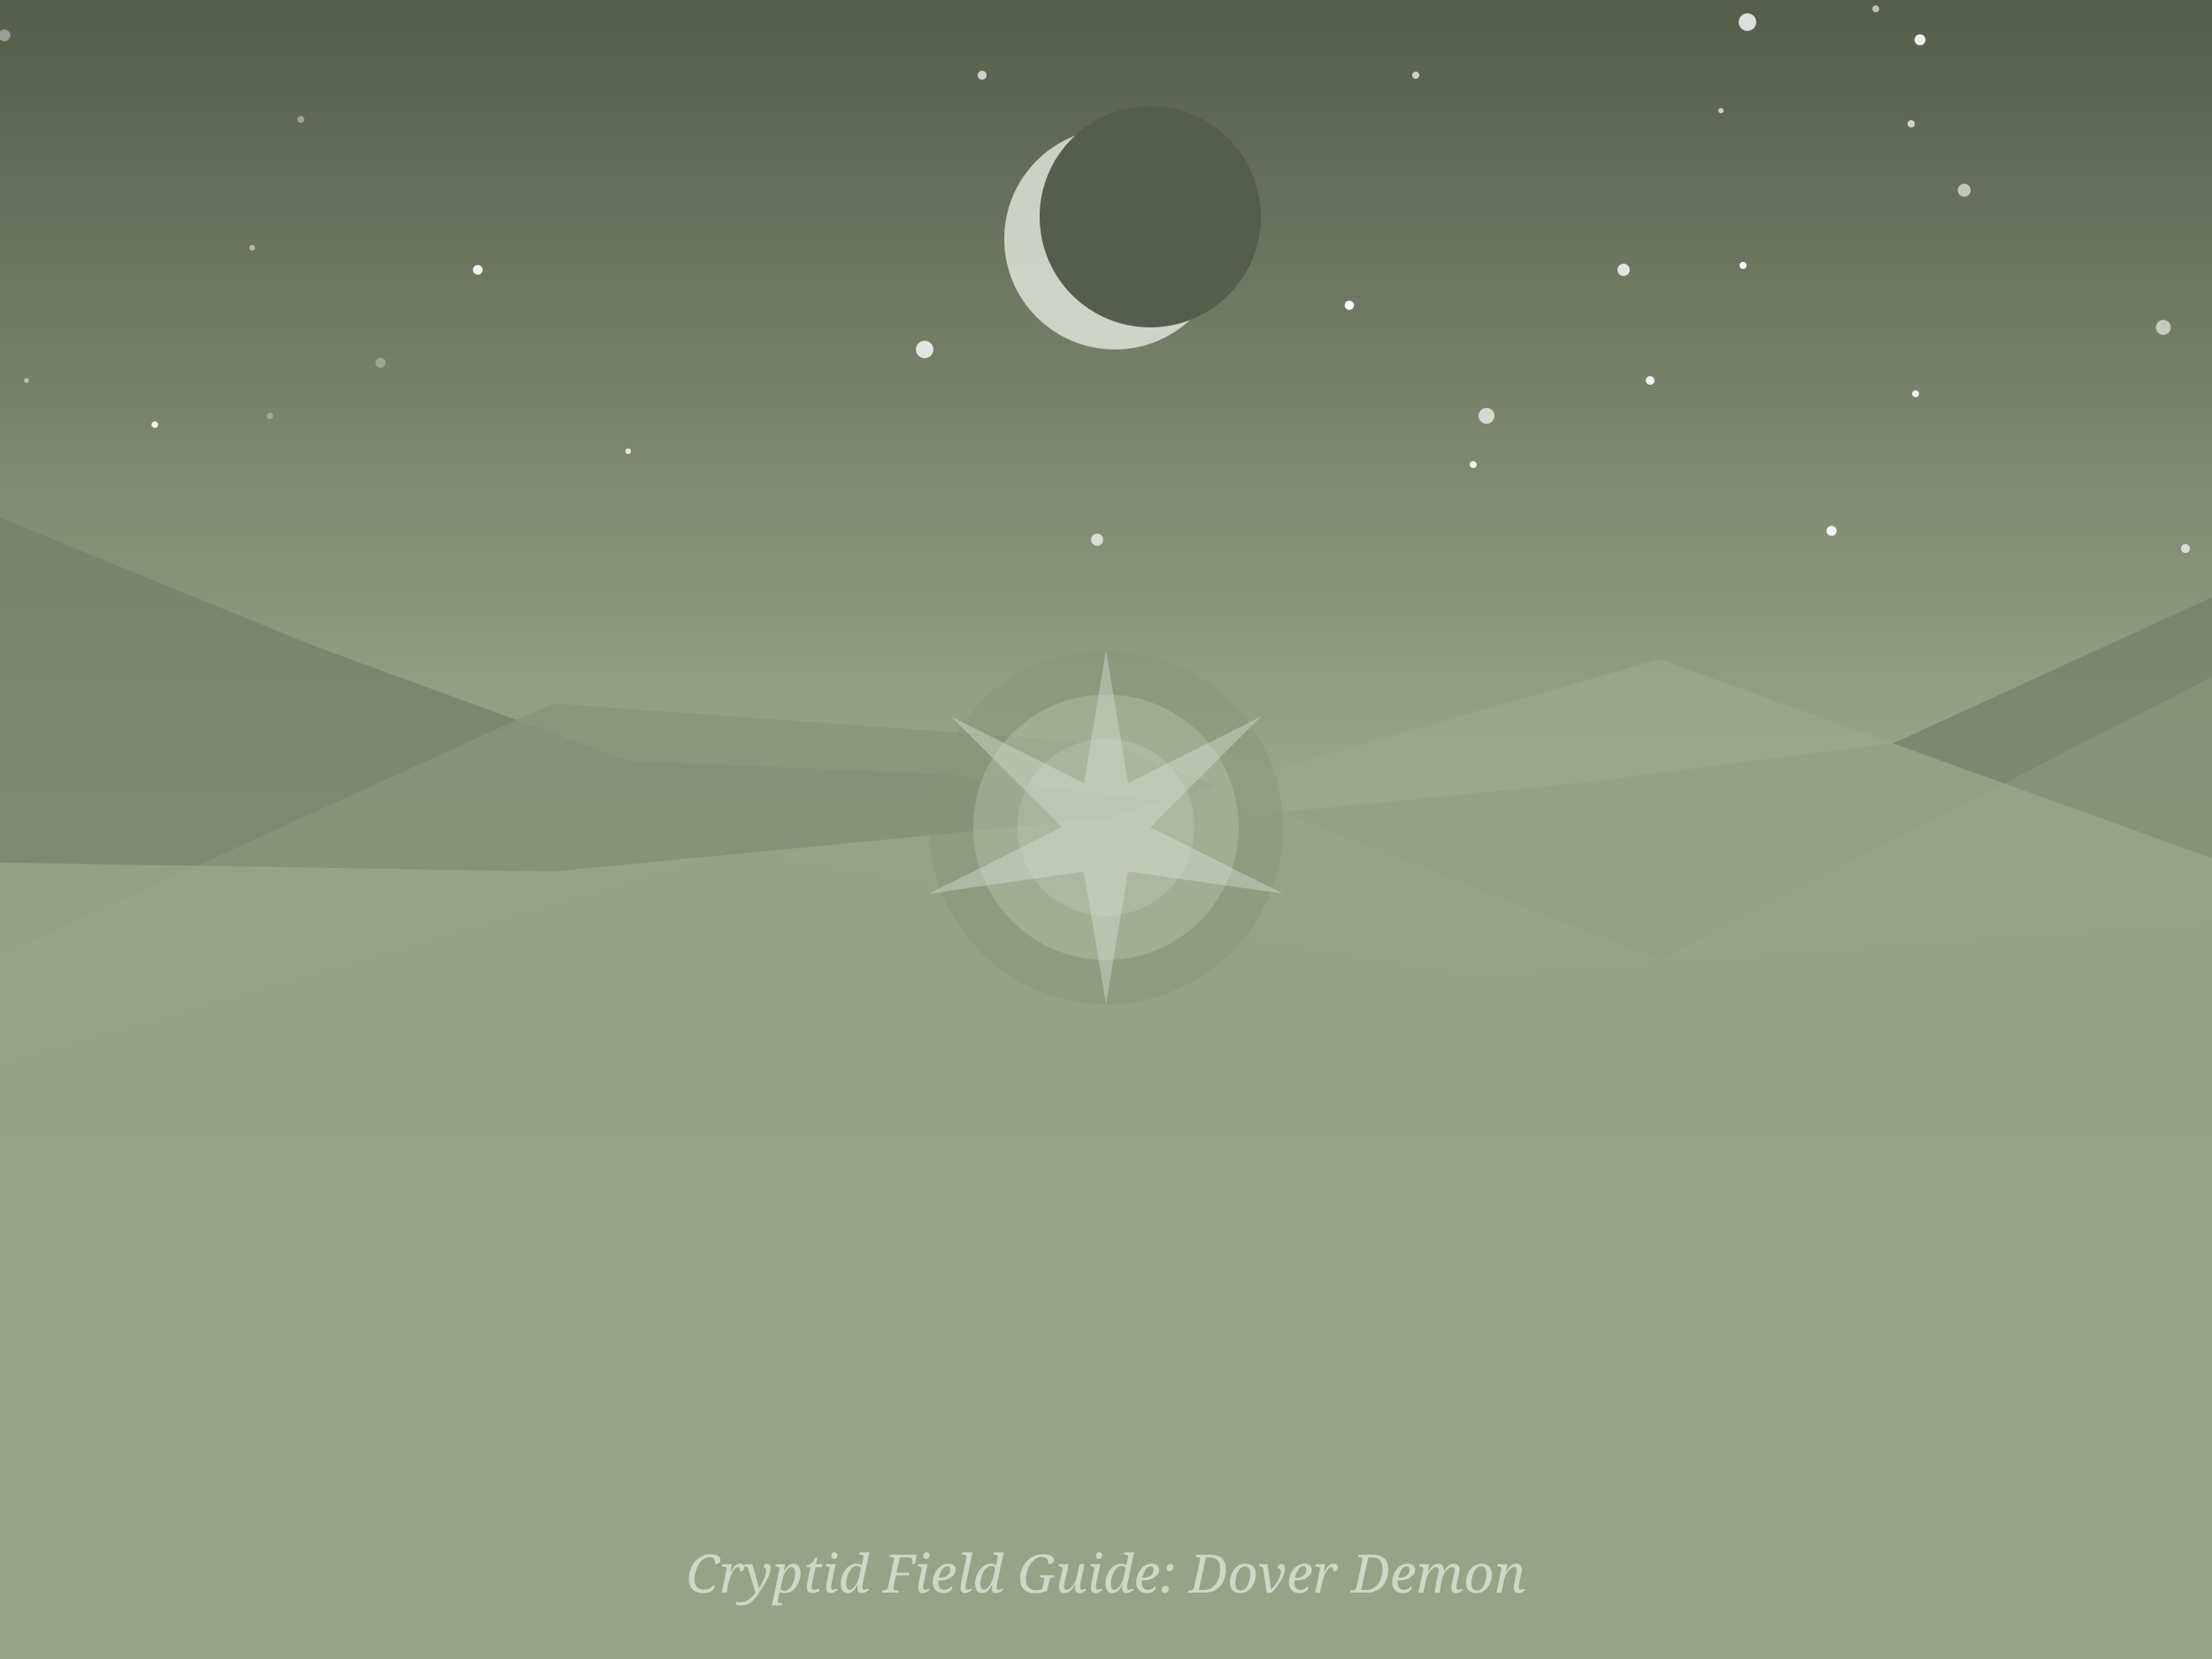
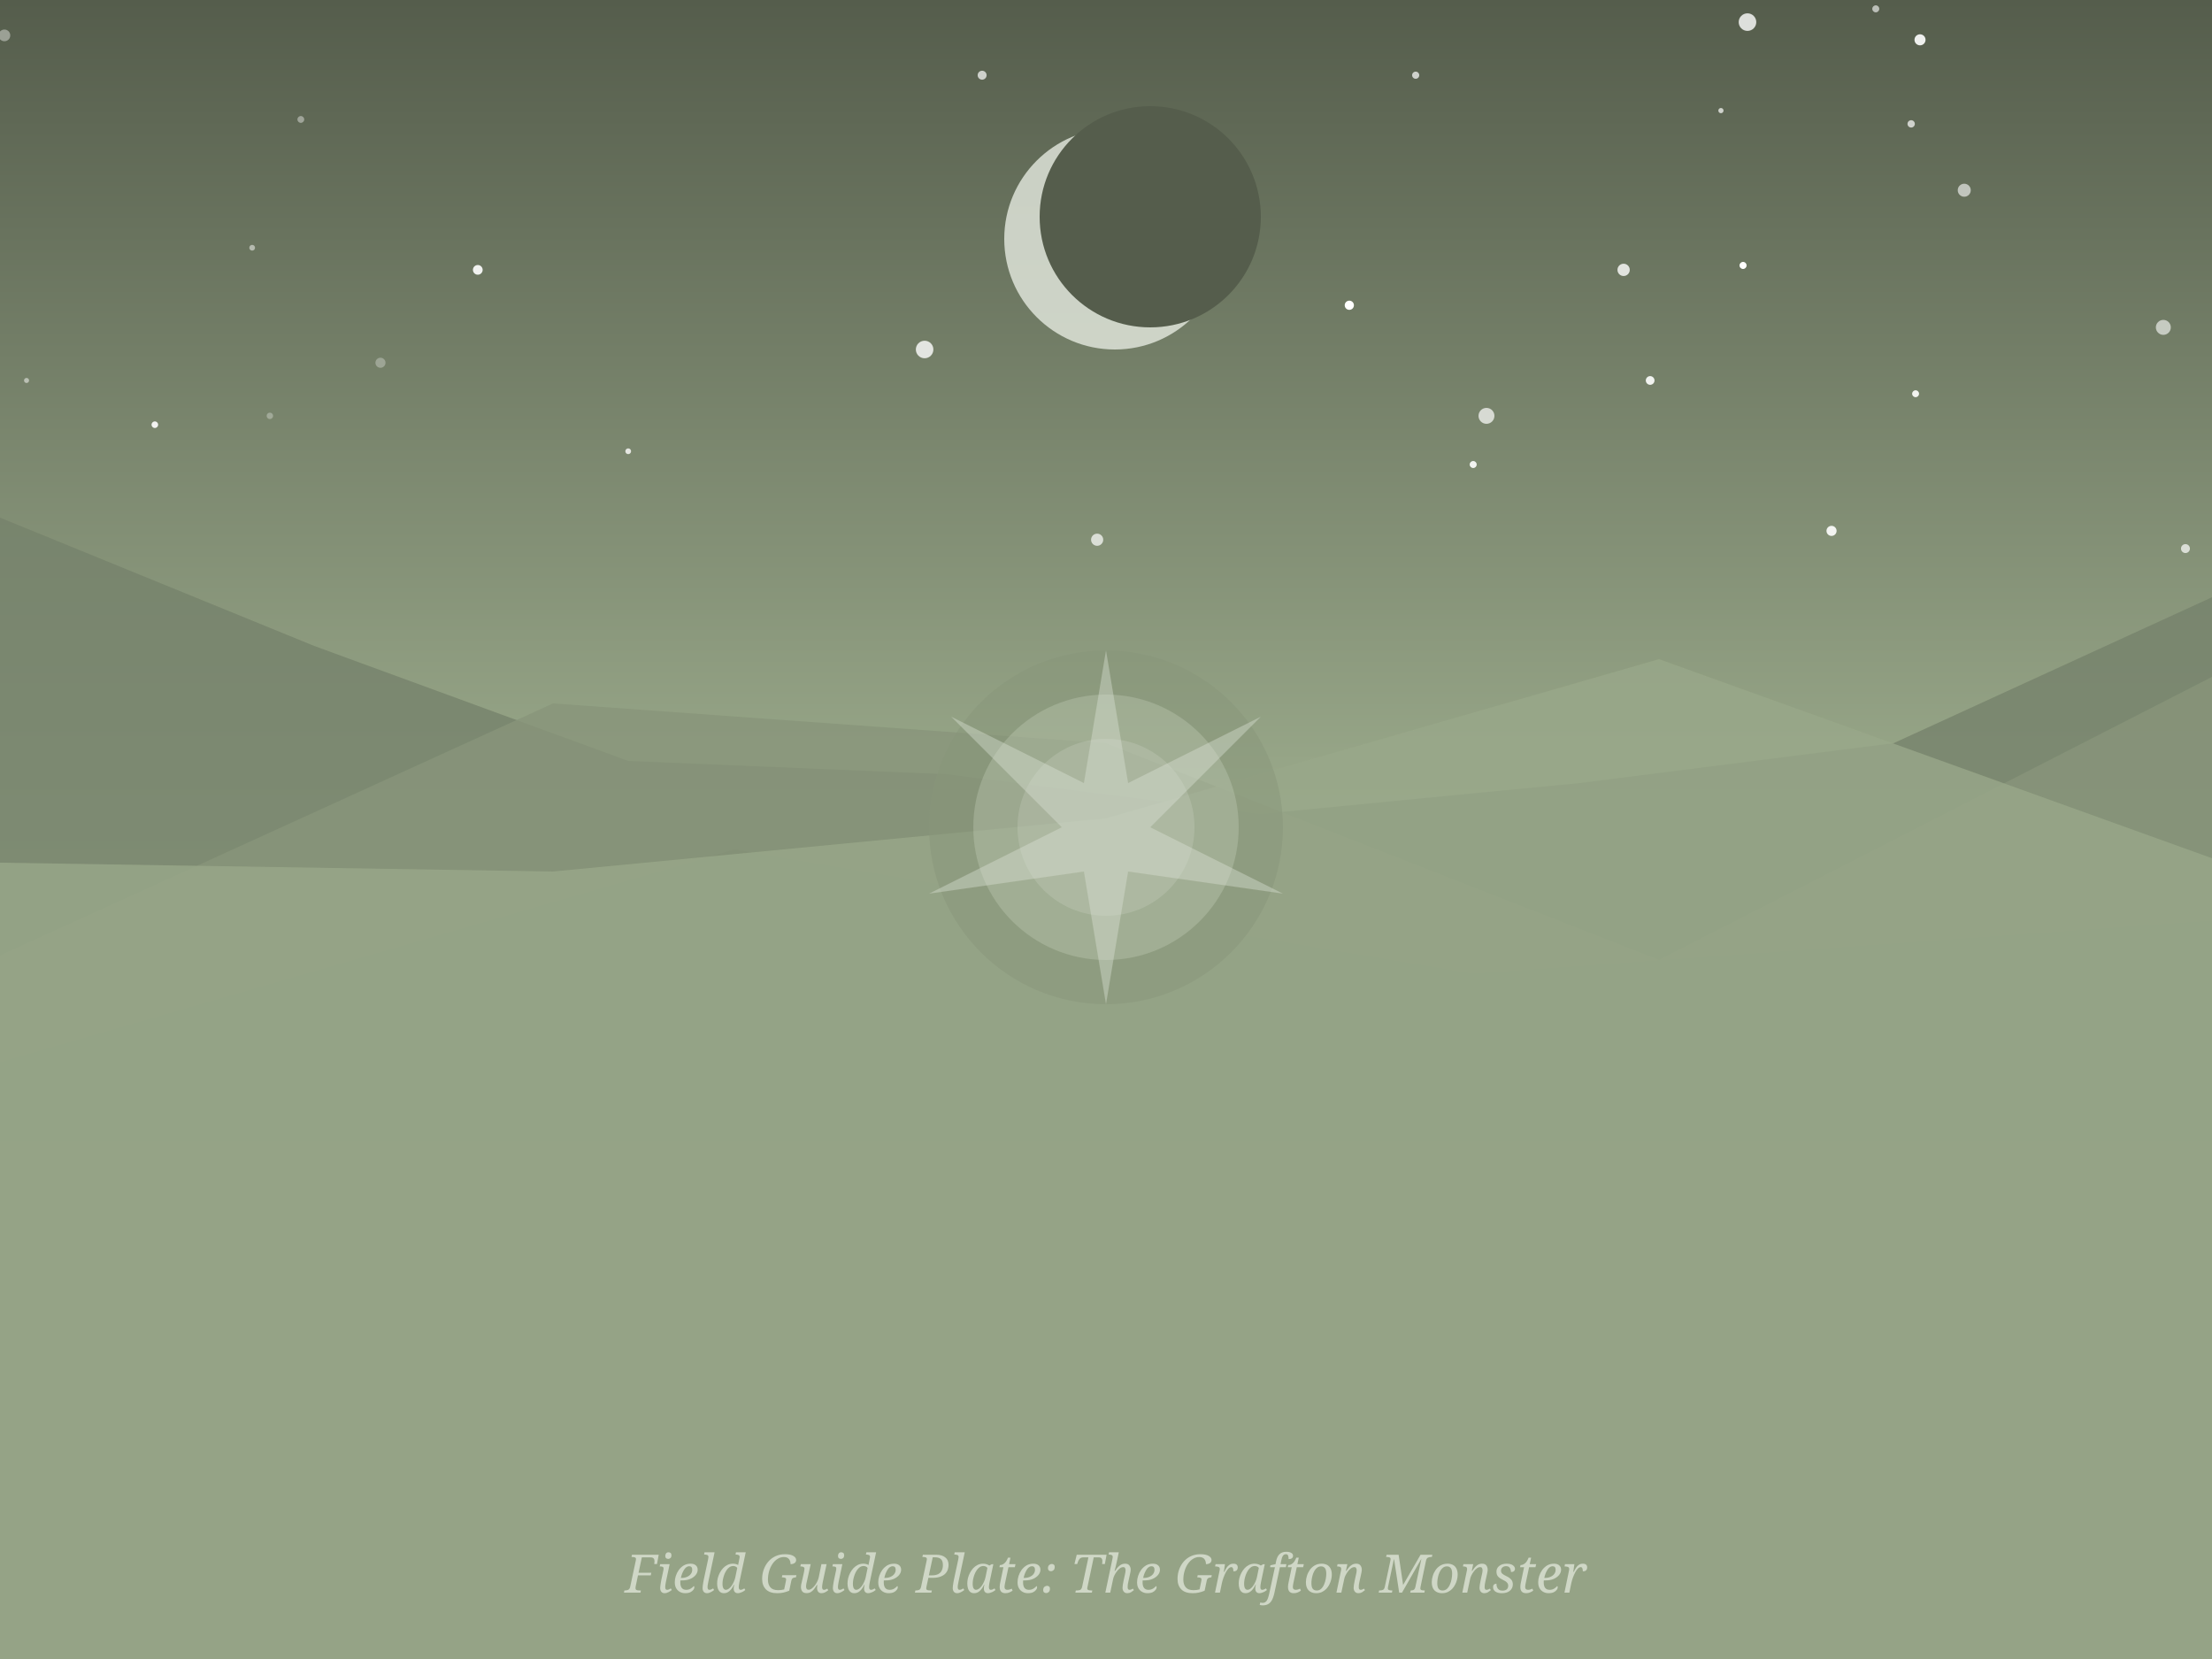
<svg xmlns="http://www.w3.org/2000/svg" viewBox="0 0 500 375" width="500" height="375">
  <defs>
    <linearGradient id="sky-pine-dover-demon" x1="0" y1="0" x2="0" y2="1">
      <stop offset="0%" stop-color="#555d4c" />
      <stop offset="60%" stop-color="#aabb99" />
      <stop offset="100%" stop-color="#ccd6c1" />
    </linearGradient>
  </defs>
  <rect width="500" height="375" fill="url(#sky-pine-dover-demon)" />
  <circle cx="432" cy="28" r="0.829" fill="white" opacity="0.7" />
  <circle cx="248" cy="122" r="1.375" fill="white" opacity="0.7" />
  <circle cx="320" cy="17" r="0.808" fill="white" opacity="0.7" />
  <circle cx="373" cy="86" r="0.985" fill="white" opacity="0.9" />
  <circle cx="394" cy="60" r="0.799" fill="white" opacity="1.0" />
  <circle cx="142" cy="102" r="0.649" fill="white" opacity="0.8" />
  <circle cx="108" cy="61" r="1.1" fill="white" opacity="0.9" />
  <circle cx="494" cy="124" r="1.01" fill="white" opacity="0.7" />
  <circle cx="1" cy="8" r="1.324" fill="white" opacity="0.4" />
  <circle cx="222" cy="17" r="1.012" fill="white" opacity="0.7" />
  <circle cx="86" cy="82" r="1.138" fill="white" opacity="0.3" />
  <circle cx="489" cy="74" r="1.692" fill="white" opacity="0.6" />
  <circle cx="367" cy="61" r="1.391" fill="white" opacity="0.8" />
  <circle cx="6" cy="86" r="0.572" fill="white" opacity="0.5" />
  <circle cx="209" cy="79" r="1.983" fill="white" opacity="0.8" />
  <circle cx="444" cy="43" r="1.472" fill="white" opacity="0.6" />
  <circle cx="395" cy="5" r="1.988" fill="white" opacity="0.8" />
  <circle cx="414" cy="120" r="1.143" fill="white" opacity="0.9" />
  <circle cx="61" cy="94" r="0.729" fill="white" opacity="0.3" />
  <circle cx="389" cy="25" r="0.589" fill="white" opacity="0.7" />
  <circle cx="424" cy="2" r="0.792" fill="white" opacity="0.6" />
  <circle cx="68" cy="27" r="0.77" fill="white" opacity="0.4" />
  <circle cx="57" cy="56" r="0.648" fill="white" opacity="0.5" />
  <circle cx="305" cy="69" r="1.04" fill="white" opacity="1.0" />
  <circle cx="434" cy="9" r="1.251" fill="white" opacity="0.9" />
  <circle cx="433" cy="89" r="0.781" fill="white" opacity="0.9" />
  <circle cx="336" cy="94" r="1.8" fill="white" opacity="0.7" />
  <circle cx="333" cy="105" r="0.792" fill="white" opacity="0.9" />
  <circle cx="35" cy="96" r="0.745" fill="white" opacity="0.9" />
  <circle cx="252" cy="54" r="25" fill="#e5eae0" opacity="0.8" />
  <circle cx="260" cy="49" r="25" fill="#555d4c" />
  <polygon points="0,375 0,240 166,192 333,220 500,208 500,375" fill="#66705b" opacity="0.8" />
  <polygon points="0,375 0,117 71,146 142,172 214,175 285,184 357,177 428,168 500,135 500,375" fill="#76826b" opacity="0.8" />
  <polygon points="0,375 0,216 125,159 250,168 375,217 500,153 500,375" fill="#88957a" opacity="0.8" />
  <polygon points="0,375 0,195 125,197 250,185 375,149 500,194 500,375" fill="#99a889" opacity="0.8" />
  <g transform="translate(250,187)">
    <circle cx="0" cy="0" r="40" fill="#88957a" opacity="0.5" />
    <circle cx="0" cy="0" r="30" fill="#ccd6c1" opacity="0.3" />
    <circle cx="0" cy="0" r="20" fill="#dde3d6" opacity="0.2" />
    <path d="M0,-40 L5,-10 L35,-25 L10,0 L40,15 L5,10 L0,40 L-5,10 L-40,15 L-10,0 L-35,-25 L-5,-10 Z" fill="#dde3d6" opacity="0.4" />
  </g>
-   <text x="250" y="360" text-anchor="middle" fill="#dde3d6" font-family="Georgia, serif" font-size="12" font-style="italic" opacity="0.8">Cryptid Field Guide: Dover Demon</text>
+   <text x="250" y="360" text-anchor="middle" fill="#dde3d6" font-family="Georgia, serif" font-size="12" font-style="italic" opacity="0.8">Field Guide Plate: The Grafton Monster</text>
</svg>
